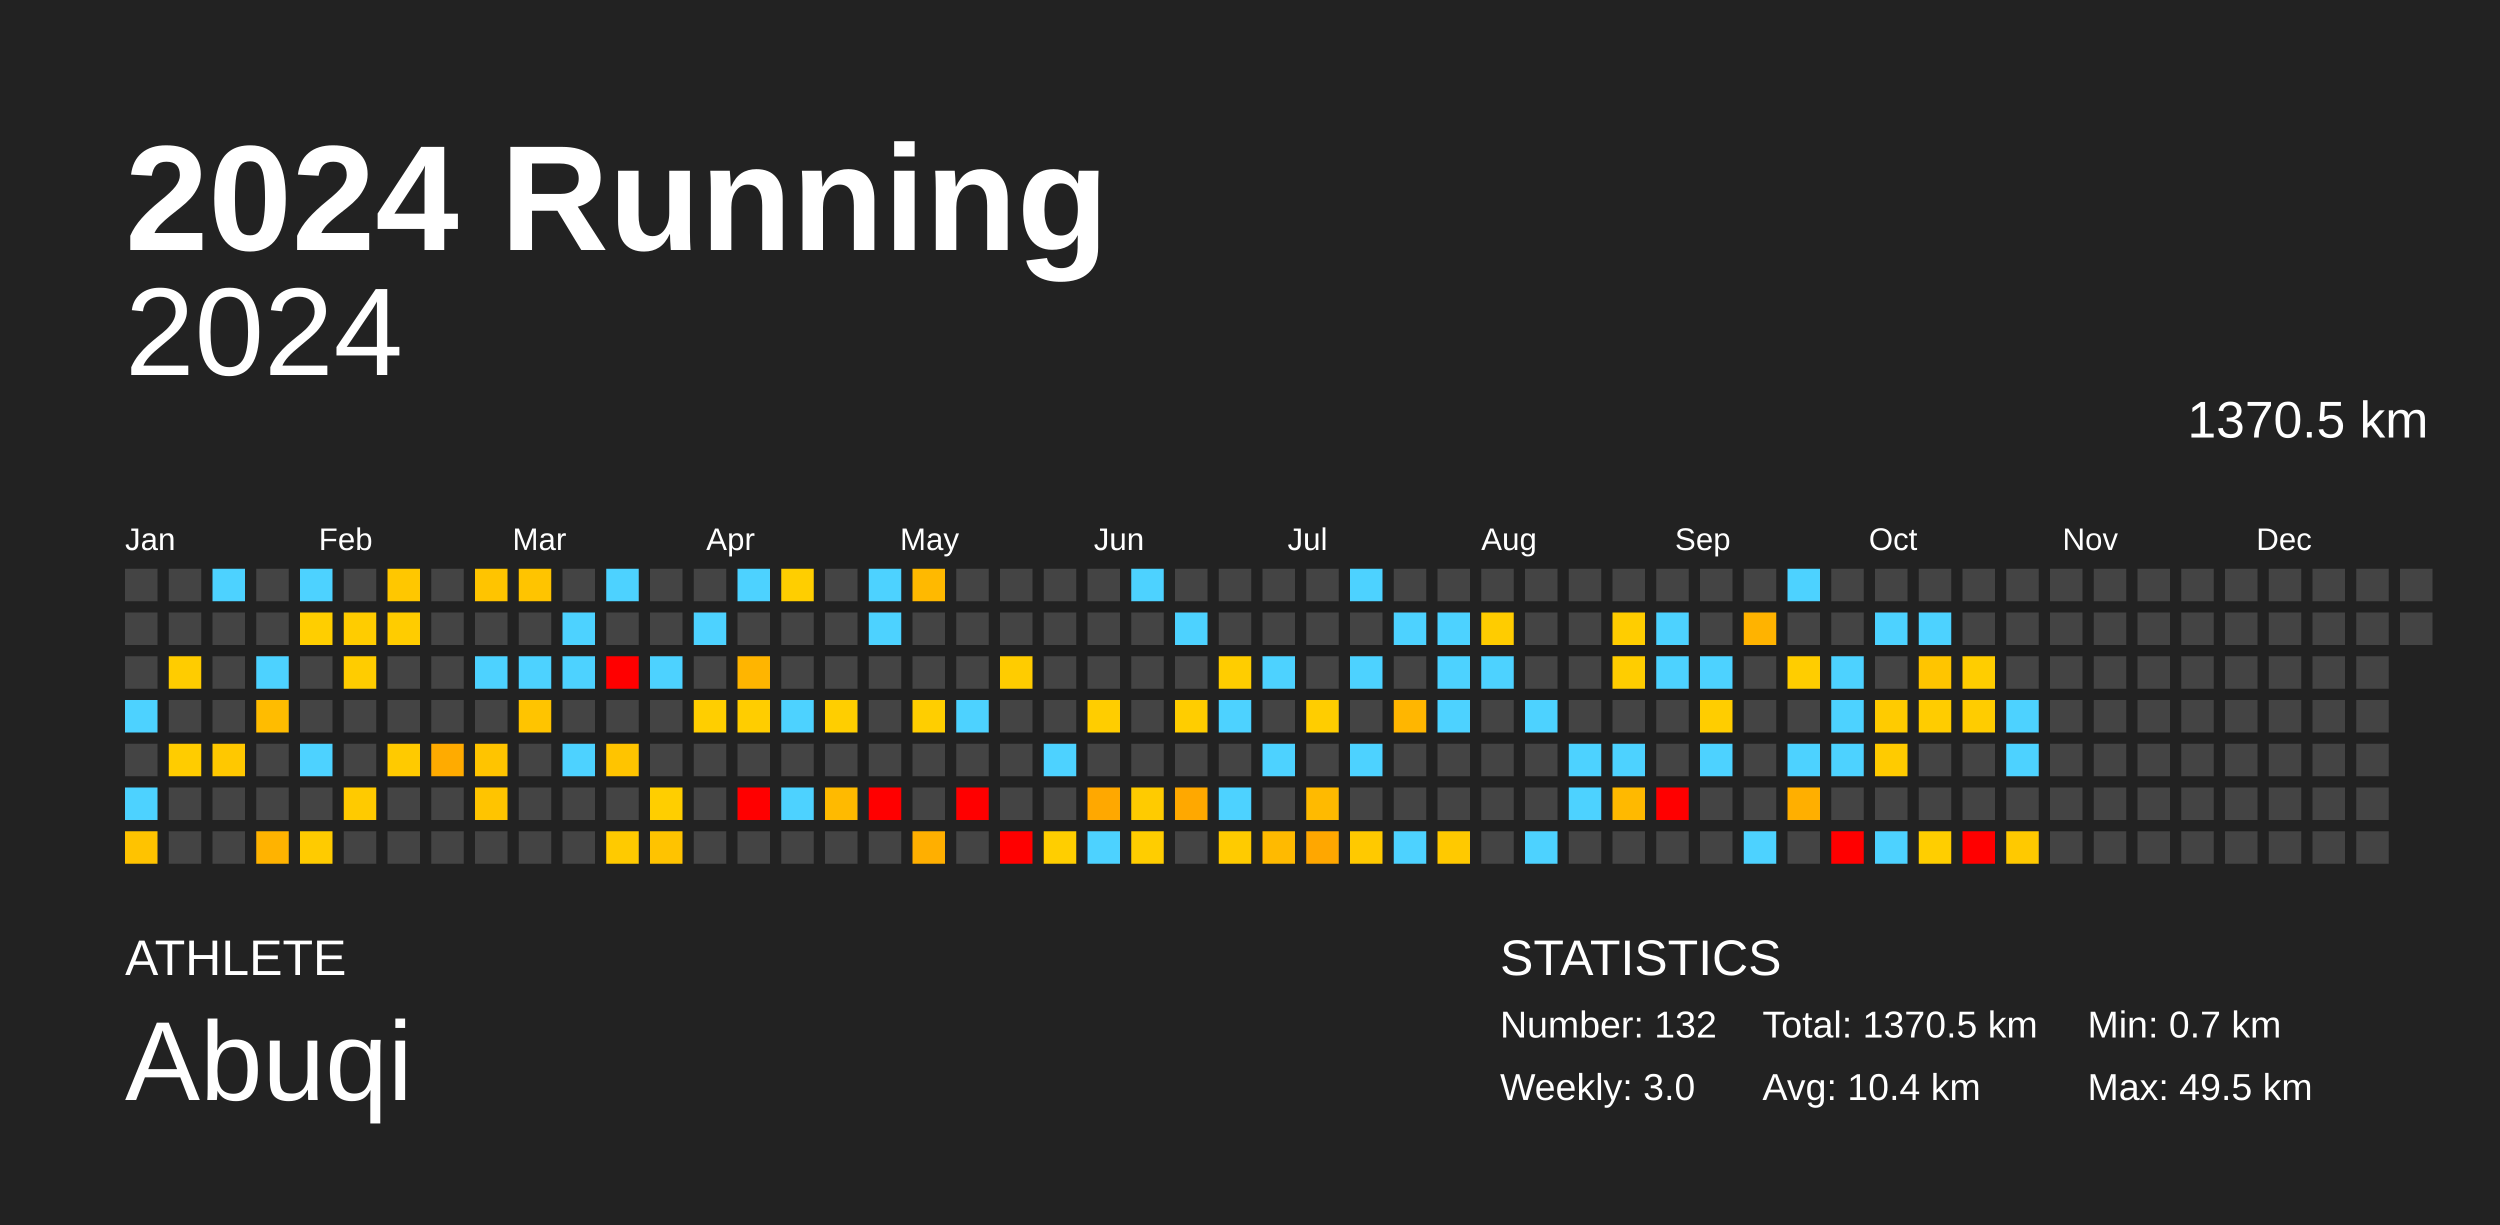
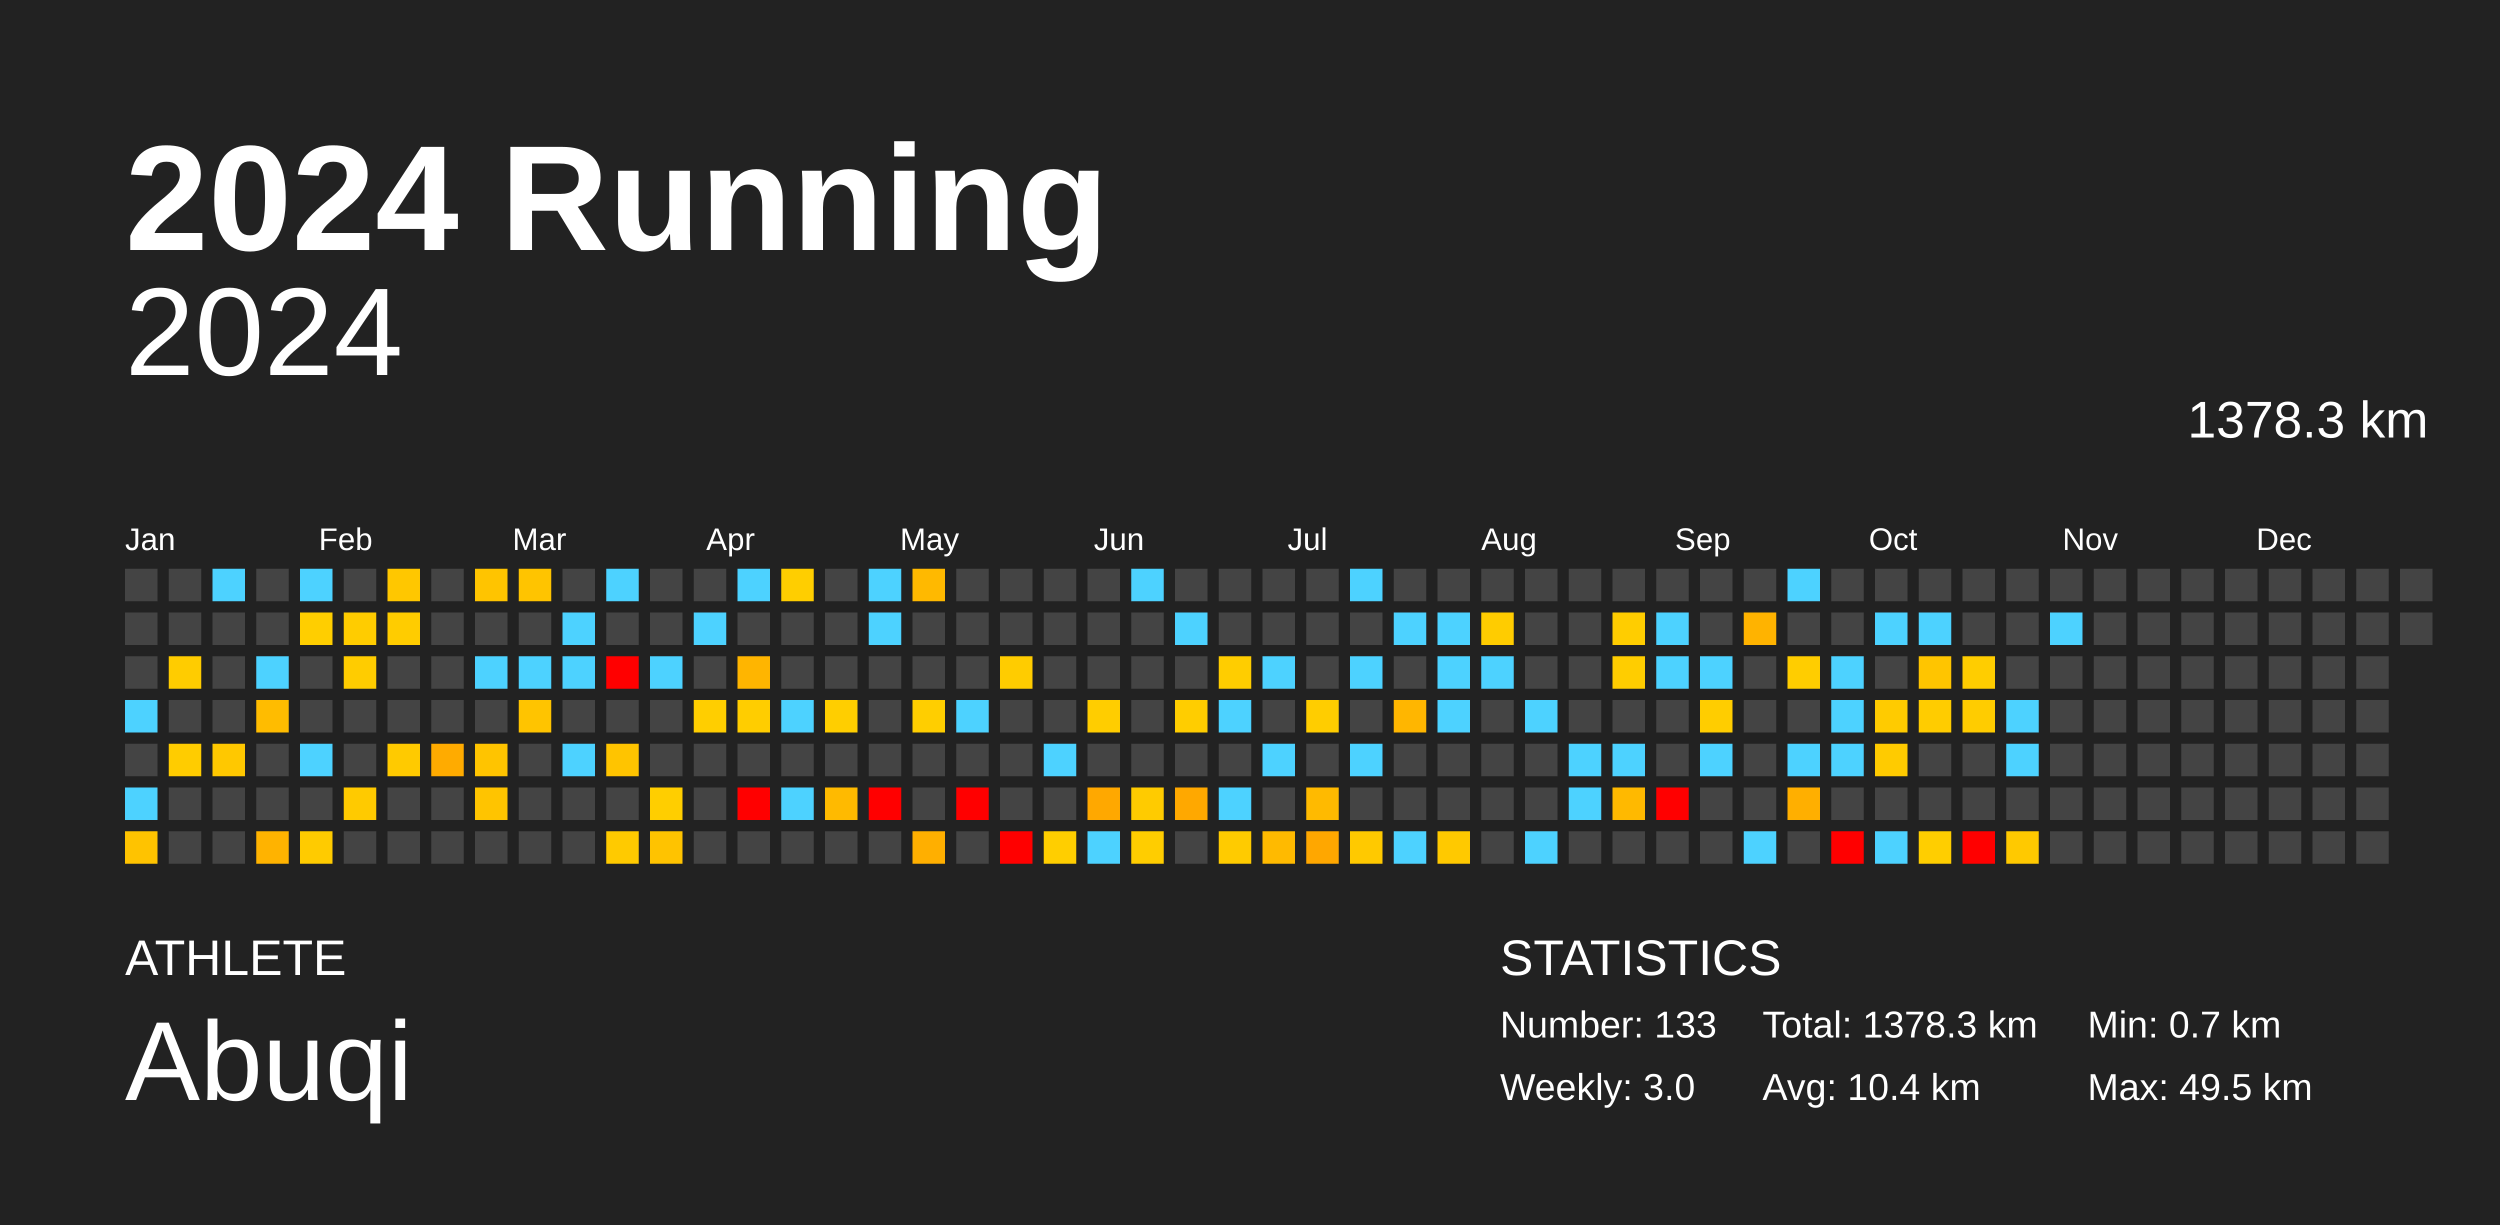
<svg xmlns="http://www.w3.org/2000/svg" baseProfile="full" height="98mm" version="1.1" viewBox="0,0,200,98" width="200mm">
  <defs />
  <rect fill="#222222" height="98" width="200" x="0" y="0" />
  <text fill="#FFFFFF" style="font-size:12px; font-family:Arial; font-weight:bold;" x="10" y="20">2024 Running</text>
  <text fill="#FFFFFF" style="font-size:4px; font-family:Arial" x="10" y="78">ATHLETE</text>
  <text fill="#FFFFFF" style="font-size:9px; font-family:Arial" x="10" y="88">Abuqi</text>
  <text fill="#FFFFFF" style="font-size:4px; font-family:Arial" x="120" y="78">STATISTICS</text>
-   <text fill="#FFFFFF" style="font-size:3px; font-family:Arial" x="120" y="83">Number: 132</text>
+   <text fill="#FFFFFF" style="font-size:3px; font-family:Arial" x="120" y="83">Number: 133</text>
  <text fill="#FFFFFF" style="font-size:3px; font-family:Arial" x="120" y="88">Weekly: 3.0</text>
-   <text fill="#FFFFFF" style="font-size:3px; font-family:Arial" x="141" y="83">Total: 1370.5 km</text>
+   <text fill="#FFFFFF" style="font-size:3px; font-family:Arial" x="141" y="83">Total: 1378.3 km</text>
  <text fill="#FFFFFF" style="font-size:3px; font-family:Arial" x="141" y="88">Avg: 10.4 km</text>
  <text fill="#FFFFFF" style="font-size:3px; font-family:Arial" x="167" y="83">Min: 0.7 km</text>
  <text fill="#FFFFFF" style="font-size:3px; font-family:Arial" x="167" y="88">Max: 49.5 km</text>
  <text alignment-baseline="hanging" fill="#FFFFFF" style="font-size:10.0px; font-family:Arial;" x="10" y="30">2024</text>
-   <text alignment-baseline="hanging" fill="#FFFFFF" style="font-size:4.125px; font-family:Arial;" x="175" y="35">1370.5 km</text>
+   <text alignment-baseline="hanging" fill="#FFFFFF" style="font-size:4.125px; font-family:Arial;" x="175" y="35">1378.3 km</text>
  <text fill="#FFFFFF" style="font-size:2.5px; font-family:Arial" x="10.0" y="44">Jan</text>
  <text fill="#FFFFFF" style="font-size:2.5px; font-family:Arial" x="25.5" y="44">Feb</text>
  <text fill="#FFFFFF" style="font-size:2.5px; font-family:Arial" x="41.0" y="44">Mar</text>
  <text fill="#FFFFFF" style="font-size:2.5px; font-family:Arial" x="56.5" y="44">Apr</text>
  <text fill="#FFFFFF" style="font-size:2.5px; font-family:Arial" x="72.0" y="44">May</text>
  <text fill="#FFFFFF" style="font-size:2.5px; font-family:Arial" x="87.5" y="44">Jun</text>
  <text fill="#FFFFFF" style="font-size:2.5px; font-family:Arial" x="103.0" y="44">Jul</text>
  <text fill="#FFFFFF" style="font-size:2.5px; font-family:Arial" x="118.5" y="44">Aug</text>
  <text fill="#FFFFFF" style="font-size:2.5px; font-family:Arial" x="134.0" y="44">Sep</text>
  <text fill="#FFFFFF" style="font-size:2.5px; font-family:Arial" x="149.5" y="44">Oct</text>
  <text fill="#FFFFFF" style="font-size:2.5px; font-family:Arial" x="165.0" y="44">Nov</text>
  <text fill="#FFFFFF" style="font-size:2.5px; font-family:Arial" x="180.5" y="44">Dec</text>
  <rect fill="#444444" height="2.6" width="2.6" x="10.0" y="45.5" />
  <rect fill="#444444" height="2.6" width="2.6" x="10.0" y="49.0" />
  <rect fill="#444444" height="2.6" width="2.6" x="10.0" y="52.5" />
  <rect fill="#4dd2ff" height="2.6" width="2.6" x="10.0" y="56.0" />
  <rect fill="#444444" height="2.6" width="2.6" x="10.0" y="59.5" />
  <rect fill="#4dd2ff" height="2.6" width="2.6" x="10.0" y="63.0" />
  <rect fill="#ffc300" height="2.6" width="2.6" x="10.0" y="66.5" />
  <rect fill="#444444" height="2.6" width="2.6" x="13.5" y="45.5" />
  <rect fill="#444444" height="2.6" width="2.6" x="13.5" y="49.0" />
  <rect fill="#ffcc00" height="2.6" width="2.6" x="13.5" y="52.5" />
  <rect fill="#444444" height="2.6" width="2.6" x="13.5" y="56.0" />
  <rect fill="#ffcc00" height="2.6" width="2.6" x="13.5" y="59.5" />
  <rect fill="#444444" height="2.6" width="2.6" x="13.5" y="63.0" />
  <rect fill="#444444" height="2.6" width="2.6" x="13.5" y="66.5" />
  <rect fill="#4dd2ff" height="2.6" width="2.6" x="17.0" y="45.5" />
  <rect fill="#444444" height="2.6" width="2.6" x="17.0" y="49.0" />
  <rect fill="#444444" height="2.6" width="2.6" x="17.0" y="52.5" />
  <rect fill="#444444" height="2.6" width="2.6" x="17.0" y="56.0" />
  <rect fill="#ffc800" height="2.6" width="2.6" x="17.0" y="59.5" />
  <rect fill="#444444" height="2.6" width="2.6" x="17.0" y="63.0" />
  <rect fill="#444444" height="2.6" width="2.6" x="17.0" y="66.5" />
  <rect fill="#444444" height="2.6" width="2.6" x="20.5" y="45.5" />
  <rect fill="#444444" height="2.6" width="2.6" x="20.5" y="49.0" />
  <rect fill="#4dd2ff" height="2.6" width="2.6" x="20.5" y="52.5" />
  <rect fill="#ffbc00" height="2.6" width="2.6" x="20.5" y="56.0" />
  <rect fill="#444444" height="2.6" width="2.6" x="20.5" y="59.5" />
  <rect fill="#444444" height="2.6" width="2.6" x="20.5" y="63.0" />
  <rect fill="#ffb300" height="2.6" width="2.6" x="20.5" y="66.5" />
  <rect fill="#4dd2ff" height="2.6" width="2.6" x="24.0" y="45.5" />
  <rect fill="#ffce00" height="2.6" width="2.6" x="24.0" y="49.0" />
  <rect fill="#444444" height="2.6" width="2.6" x="24.0" y="52.5" />
  <rect fill="#444444" height="2.6" width="2.6" x="24.0" y="56.0" />
  <rect fill="#4dd2ff" height="2.6" width="2.6" x="24.0" y="59.5" />
  <rect fill="#444444" height="2.6" width="2.6" x="24.0" y="63.0" />
  <rect fill="#ffcb00" height="2.6" width="2.6" x="24.0" y="66.5" />
  <rect fill="#444444" height="2.6" width="2.6" x="27.5" y="45.5" />
  <rect fill="#ffcc00" height="2.6" width="2.6" x="27.5" y="49.0" />
  <rect fill="#ffcc00" height="2.6" width="2.6" x="27.5" y="52.5" />
  <rect fill="#444444" height="2.6" width="2.6" x="27.5" y="56.0" />
  <rect fill="#444444" height="2.6" width="2.6" x="27.5" y="59.5" />
  <rect fill="#ffca00" height="2.6" width="2.6" x="27.5" y="63.0" />
  <rect fill="#444444" height="2.6" width="2.6" x="27.5" y="66.5" />
  <rect fill="#ffc700" height="2.6" width="2.6" x="31.0" y="45.5" />
  <rect fill="#ffcc00" height="2.6" width="2.6" x="31.0" y="49.0" />
  <rect fill="#444444" height="2.6" width="2.6" x="31.0" y="52.5" />
  <rect fill="#444444" height="2.6" width="2.6" x="31.0" y="56.0" />
  <rect fill="#ffca00" height="2.6" width="2.6" x="31.0" y="59.5" />
  <rect fill="#444444" height="2.6" width="2.6" x="31.0" y="63.0" />
  <rect fill="#444444" height="2.6" width="2.6" x="31.0" y="66.5" />
  <rect fill="#444444" height="2.6" width="2.6" x="34.5" y="45.5" />
  <rect fill="#444444" height="2.6" width="2.6" x="34.5" y="49.0" />
  <rect fill="#444444" height="2.6" width="2.6" x="34.5" y="52.5" />
  <rect fill="#444444" height="2.6" width="2.6" x="34.5" y="56.0" />
  <rect fill="#ffab00" height="2.6" width="2.6" x="34.5" y="59.5" />
  <rect fill="#444444" height="2.6" width="2.6" x="34.5" y="63.0" />
  <rect fill="#444444" height="2.6" width="2.6" x="34.5" y="66.5" />
  <rect fill="#ffc400" height="2.6" width="2.6" x="38.0" y="45.5" />
  <rect fill="#444444" height="2.6" width="2.6" x="38.0" y="49.0" />
  <rect fill="#4dd2ff" height="2.6" width="2.6" x="38.0" y="52.5" />
  <rect fill="#444444" height="2.6" width="2.6" x="38.0" y="56.0" />
  <rect fill="#ffc400" height="2.6" width="2.6" x="38.0" y="59.5" />
  <rect fill="#ffc400" height="2.6" width="2.6" x="38.0" y="63.0" />
  <rect fill="#444444" height="2.6" width="2.6" x="38.0" y="66.5" />
  <rect fill="#ffc400" height="2.6" width="2.6" x="41.5" y="45.5" />
  <rect fill="#444444" height="2.6" width="2.6" x="41.5" y="49.0" />
  <rect fill="#4dd2ff" height="2.6" width="2.6" x="41.5" y="52.5" />
  <rect fill="#ffc400" height="2.6" width="2.6" x="41.5" y="56.0" />
  <rect fill="#444444" height="2.6" width="2.6" x="41.5" y="59.5" />
  <rect fill="#444444" height="2.6" width="2.6" x="41.5" y="63.0" />
  <rect fill="#444444" height="2.6" width="2.6" x="41.5" y="66.5" />
  <rect fill="#444444" height="2.6" width="2.6" x="45.0" y="45.5" />
  <rect fill="#4dd2ff" height="2.6" width="2.6" x="45.0" y="49.0" />
  <rect fill="#4dd2ff" height="2.6" width="2.6" x="45.0" y="52.5" />
  <rect fill="#444444" height="2.6" width="2.6" x="45.0" y="56.0" />
  <rect fill="#4dd2ff" height="2.6" width="2.6" x="45.0" y="59.5" />
  <rect fill="#444444" height="2.6" width="2.6" x="45.0" y="63.0" />
  <rect fill="#444444" height="2.6" width="2.6" x="45.0" y="66.5" />
  <rect fill="#4dd2ff" height="2.6" width="2.6" x="48.5" y="45.5" />
  <rect fill="#444444" height="2.6" width="2.6" x="48.5" y="49.0" />
  <rect fill="red" height="2.6" width="2.6" x="48.5" y="52.5" />
  <rect fill="#444444" height="2.6" width="2.6" x="48.5" y="56.0" />
  <rect fill="#ffc400" height="2.6" width="2.6" x="48.5" y="59.5" />
  <rect fill="#444444" height="2.6" width="2.6" x="48.5" y="63.0" />
  <rect fill="#ffca00" height="2.6" width="2.6" x="48.5" y="66.5" />
  <rect fill="#444444" height="2.6" width="2.6" x="52.0" y="45.5" />
  <rect fill="#444444" height="2.6" width="2.6" x="52.0" y="49.0" />
  <rect fill="#4dd2ff" height="2.6" width="2.6" x="52.0" y="52.5" />
  <rect fill="#444444" height="2.6" width="2.6" x="52.0" y="56.0" />
  <rect fill="#444444" height="2.6" width="2.6" x="52.0" y="59.5" />
  <rect fill="#ffce00" height="2.6" width="2.6" x="52.0" y="63.0" />
  <rect fill="#ffc300" height="2.6" width="2.6" x="52.0" y="66.5" />
  <rect fill="#444444" height="2.6" width="2.6" x="55.5" y="45.5" />
  <rect fill="#4dd2ff" height="2.6" width="2.6" x="55.5" y="49.0" />
  <rect fill="#444444" height="2.6" width="2.6" x="55.5" y="52.5" />
  <rect fill="#ffce00" height="2.6" width="2.6" x="55.5" y="56.0" />
  <rect fill="#444444" height="2.6" width="2.6" x="55.5" y="59.5" />
  <rect fill="#444444" height="2.6" width="2.6" x="55.5" y="63.0" />
  <rect fill="#444444" height="2.6" width="2.6" x="55.5" y="66.5" />
  <rect fill="#4dd2ff" height="2.6" width="2.6" x="59.0" y="45.5" />
  <rect fill="#444444" height="2.6" width="2.6" x="59.0" y="49.0" />
  <rect fill="#ffb500" height="2.6" width="2.6" x="59.0" y="52.5" />
  <rect fill="#ffcd00" height="2.6" width="2.6" x="59.0" y="56.0" />
  <rect fill="#444444" height="2.6" width="2.6" x="59.0" y="59.5" />
  <rect fill="red" height="2.6" width="2.6" x="59.0" y="63.0" />
  <rect fill="#444444" height="2.6" width="2.6" x="59.0" y="66.5" />
  <rect fill="#ffce00" height="2.6" width="2.6" x="62.5" y="45.5" />
  <rect fill="#444444" height="2.6" width="2.6" x="62.5" y="49.0" />
  <rect fill="#444444" height="2.6" width="2.6" x="62.5" y="52.5" />
  <rect fill="#4dd2ff" height="2.6" width="2.6" x="62.5" y="56.0" />
  <rect fill="#444444" height="2.6" width="2.6" x="62.5" y="59.5" />
  <rect fill="#4dd2ff" height="2.6" width="2.6" x="62.5" y="63.0" />
  <rect fill="#444444" height="2.6" width="2.6" x="62.5" y="66.5" />
  <rect fill="#444444" height="2.6" width="2.6" x="66.0" y="45.5" />
  <rect fill="#444444" height="2.6" width="2.6" x="66.0" y="49.0" />
  <rect fill="#444444" height="2.6" width="2.6" x="66.0" y="52.5" />
  <rect fill="#ffce00" height="2.6" width="2.6" x="66.0" y="56.0" />
  <rect fill="#444444" height="2.6" width="2.6" x="66.0" y="59.5" />
  <rect fill="#ffba00" height="2.6" width="2.6" x="66.0" y="63.0" />
  <rect fill="#444444" height="2.6" width="2.6" x="66.0" y="66.5" />
  <rect fill="#4dd2ff" height="2.6" width="2.6" x="69.5" y="45.5" />
  <rect fill="#4dd2ff" height="2.6" width="2.6" x="69.5" y="49.0" />
  <rect fill="#444444" height="2.6" width="2.6" x="69.5" y="52.5" />
  <rect fill="#444444" height="2.6" width="2.6" x="69.5" y="56.0" />
  <rect fill="#444444" height="2.6" width="2.6" x="69.5" y="59.5" />
  <rect fill="red" height="2.6" width="2.6" x="69.5" y="63.0" />
  <rect fill="#444444" height="2.6" width="2.6" x="69.5" y="66.5" />
  <rect fill="#ffb900" height="2.6" width="2.6" x="73.0" y="45.5" />
  <rect fill="#444444" height="2.6" width="2.6" x="73.0" y="49.0" />
  <rect fill="#444444" height="2.6" width="2.6" x="73.0" y="52.5" />
  <rect fill="#ffce00" height="2.6" width="2.6" x="73.0" y="56.0" />
  <rect fill="#444444" height="2.6" width="2.6" x="73.0" y="59.5" />
  <rect fill="#444444" height="2.6" width="2.6" x="73.0" y="63.0" />
  <rect fill="#ffaf00" height="2.6" width="2.6" x="73.0" y="66.5" />
  <rect fill="#444444" height="2.6" width="2.6" x="76.5" y="45.5" />
  <rect fill="#444444" height="2.6" width="2.6" x="76.5" y="49.0" />
  <rect fill="#444444" height="2.6" width="2.6" x="76.5" y="52.5" />
  <rect fill="#4dd2ff" height="2.6" width="2.6" x="76.5" y="56.0" />
  <rect fill="#444444" height="2.6" width="2.6" x="76.5" y="59.5" />
  <rect fill="red" height="2.6" width="2.6" x="76.5" y="63.0" />
  <rect fill="#444444" height="2.6" width="2.6" x="76.5" y="66.5" />
  <rect fill="#444444" height="2.6" width="2.6" x="80.0" y="45.5" />
  <rect fill="#444444" height="2.6" width="2.6" x="80.0" y="49.0" />
  <rect fill="#ffcc00" height="2.6" width="2.6" x="80.0" y="52.5" />
  <rect fill="#444444" height="2.6" width="2.6" x="80.0" y="56.0" />
  <rect fill="#444444" height="2.6" width="2.6" x="80.0" y="59.5" />
  <rect fill="#444444" height="2.6" width="2.6" x="80.0" y="63.0" />
  <rect fill="red" height="2.6" width="2.6" x="80.0" y="66.5" />
  <rect fill="#444444" height="2.6" width="2.6" x="83.5" y="45.5" />
  <rect fill="#444444" height="2.6" width="2.6" x="83.5" y="49.0" />
  <rect fill="#444444" height="2.6" width="2.6" x="83.5" y="52.5" />
  <rect fill="#444444" height="2.6" width="2.6" x="83.5" y="56.0" />
  <rect fill="#4dd2ff" height="2.6" width="2.6" x="83.5" y="59.5" />
  <rect fill="#444444" height="2.6" width="2.6" x="83.5" y="63.0" />
  <rect fill="#ffce00" height="2.6" width="2.6" x="83.5" y="66.5" />
  <rect fill="#444444" height="2.6" width="2.6" x="87.0" y="45.5" />
  <rect fill="#444444" height="2.6" width="2.6" x="87.0" y="49.0" />
  <rect fill="#444444" height="2.6" width="2.6" x="87.0" y="52.5" />
  <rect fill="#ffcd00" height="2.6" width="2.6" x="87.0" y="56.0" />
  <rect fill="#444444" height="2.6" width="2.6" x="87.0" y="59.5" />
  <rect fill="#ffa800" height="2.6" width="2.6" x="87.0" y="63.0" />
  <rect fill="#4dd2ff" height="2.6" width="2.6" x="87.0" y="66.5" />
  <rect fill="#4dd2ff" height="2.6" width="2.6" x="90.5" y="45.5" />
  <rect fill="#444444" height="2.6" width="2.6" x="90.5" y="49.0" />
  <rect fill="#444444" height="2.6" width="2.6" x="90.5" y="52.5" />
  <rect fill="#444444" height="2.6" width="2.6" x="90.5" y="56.0" />
  <rect fill="#444444" height="2.6" width="2.6" x="90.5" y="59.5" />
  <rect fill="#ffcb00" height="2.6" width="2.6" x="90.5" y="63.0" />
  <rect fill="#ffcd00" height="2.6" width="2.6" x="90.5" y="66.5" />
  <rect fill="#444444" height="2.6" width="2.6" x="94.0" y="45.5" />
  <rect fill="#4dd2ff" height="2.6" width="2.6" x="94.0" y="49.0" />
  <rect fill="#444444" height="2.6" width="2.6" x="94.0" y="52.5" />
  <rect fill="#ffcd00" height="2.6" width="2.6" x="94.0" y="56.0" />
  <rect fill="#444444" height="2.6" width="2.6" x="94.0" y="59.5" />
  <rect fill="#ffa800" height="2.6" width="2.6" x="94.0" y="63.0" />
  <rect fill="#444444" height="2.6" width="2.6" x="94.0" y="66.5" />
  <rect fill="#444444" height="2.6" width="2.6" x="97.5" y="45.5" />
  <rect fill="#444444" height="2.6" width="2.6" x="97.5" y="49.0" />
  <rect fill="#ffcd00" height="2.6" width="2.6" x="97.5" y="52.5" />
  <rect fill="#4dd2ff" height="2.6" width="2.6" x="97.5" y="56.0" />
  <rect fill="#444444" height="2.6" width="2.6" x="97.5" y="59.5" />
  <rect fill="#4dd2ff" height="2.6" width="2.6" x="97.5" y="63.0" />
  <rect fill="#ffcb00" height="2.6" width="2.6" x="97.5" y="66.5" />
  <rect fill="#444444" height="2.6" width="2.6" x="101.0" y="45.5" />
  <rect fill="#444444" height="2.6" width="2.6" x="101.0" y="49.0" />
  <rect fill="#4dd2ff" height="2.6" width="2.6" x="101.0" y="52.5" />
  <rect fill="#444444" height="2.6" width="2.6" x="101.0" y="56.0" />
  <rect fill="#4dd2ff" height="2.6" width="2.6" x="101.0" y="59.5" />
  <rect fill="#444444" height="2.6" width="2.6" x="101.0" y="63.0" />
  <rect fill="#ffba00" height="2.6" width="2.6" x="101.0" y="66.5" />
  <rect fill="#444444" height="2.6" width="2.6" x="104.5" y="45.5" />
  <rect fill="#444444" height="2.6" width="2.6" x="104.5" y="49.0" />
  <rect fill="#444444" height="2.6" width="2.6" x="104.5" y="52.5" />
  <rect fill="#ffcd00" height="2.6" width="2.6" x="104.5" y="56.0" />
  <rect fill="#444444" height="2.6" width="2.6" x="104.5" y="59.5" />
  <rect fill="#ffba00" height="2.6" width="2.6" x="104.5" y="63.0" />
  <rect fill="#ffa700" height="2.6" width="2.6" x="104.5" y="66.5" />
  <rect fill="#4dd2ff" height="2.6" width="2.6" x="108.0" y="45.5" />
  <rect fill="#444444" height="2.6" width="2.6" x="108.0" y="49.0" />
  <rect fill="#4dd2ff" height="2.6" width="2.6" x="108.0" y="52.5" />
  <rect fill="#444444" height="2.6" width="2.6" x="108.0" y="56.0" />
  <rect fill="#4dd2ff" height="2.6" width="2.6" x="108.0" y="59.5" />
  <rect fill="#444444" height="2.6" width="2.6" x="108.0" y="63.0" />
  <rect fill="#ffc900" height="2.6" width="2.6" x="108.0" y="66.5" />
  <rect fill="#444444" height="2.6" width="2.6" x="111.5" y="45.5" />
  <rect fill="#4dd2ff" height="2.6" width="2.6" x="111.5" y="49.0" />
  <rect fill="#444444" height="2.6" width="2.6" x="111.5" y="52.5" />
  <rect fill="#ffb600" height="2.6" width="2.6" x="111.5" y="56.0" />
  <rect fill="#444444" height="2.6" width="2.6" x="111.5" y="59.5" />
  <rect fill="#444444" height="2.6" width="2.6" x="111.5" y="63.0" />
  <rect fill="#4dd2ff" height="2.6" width="2.6" x="111.5" y="66.5" />
  <rect fill="#444444" height="2.6" width="2.6" x="115.0" y="45.5" />
  <rect fill="#4dd2ff" height="2.6" width="2.6" x="115.0" y="49.0" />
  <rect fill="#4dd2ff" height="2.6" width="2.6" x="115.0" y="52.5" />
  <rect fill="#4dd2ff" height="2.6" width="2.6" x="115.0" y="56.0" />
  <rect fill="#444444" height="2.6" width="2.6" x="115.0" y="59.5" />
  <rect fill="#444444" height="2.6" width="2.6" x="115.0" y="63.0" />
  <rect fill="#ffc900" height="2.6" width="2.6" x="115.0" y="66.5" />
  <rect fill="#444444" height="2.6" width="2.6" x="118.5" y="45.5" />
  <rect fill="#ffcc00" height="2.6" width="2.6" x="118.5" y="49.0" />
  <rect fill="#4dd2ff" height="2.6" width="2.6" x="118.5" y="52.5" />
  <rect fill="#444444" height="2.6" width="2.6" x="118.5" y="56.0" />
  <rect fill="#444444" height="2.6" width="2.6" x="118.5" y="59.5" />
  <rect fill="#444444" height="2.6" width="2.6" x="118.5" y="63.0" />
  <rect fill="#444444" height="2.6" width="2.6" x="118.5" y="66.5" />
  <rect fill="#444444" height="2.6" width="2.6" x="122.0" y="45.5" />
  <rect fill="#444444" height="2.6" width="2.6" x="122.0" y="49.0" />
  <rect fill="#444444" height="2.6" width="2.6" x="122.0" y="52.5" />
  <rect fill="#4dd2ff" height="2.6" width="2.6" x="122.0" y="56.0" />
  <rect fill="#444444" height="2.6" width="2.6" x="122.0" y="59.5" />
  <rect fill="#444444" height="2.6" width="2.6" x="122.0" y="63.0" />
  <rect fill="#4dd2ff" height="2.6" width="2.6" x="122.0" y="66.5" />
  <rect fill="#444444" height="2.6" width="2.6" x="125.5" y="45.5" />
  <rect fill="#444444" height="2.6" width="2.6" x="125.5" y="49.0" />
  <rect fill="#444444" height="2.6" width="2.6" x="125.5" y="52.5" />
  <rect fill="#444444" height="2.6" width="2.6" x="125.5" y="56.0" />
  <rect fill="#4dd2ff" height="2.6" width="2.6" x="125.5" y="59.5" />
  <rect fill="#4dd2ff" height="2.6" width="2.6" x="125.5" y="63.0" />
  <rect fill="#444444" height="2.6" width="2.6" x="125.5" y="66.5" />
  <rect fill="#444444" height="2.6" width="2.6" x="129.0" y="45.5" />
  <rect fill="#ffcd00" height="2.6" width="2.6" x="129.0" y="49.0" />
  <rect fill="#ffcd00" height="2.6" width="2.6" x="129.0" y="52.5" />
  <rect fill="#444444" height="2.6" width="2.6" x="129.0" y="56.0" />
  <rect fill="#4dd2ff" height="2.6" width="2.6" x="129.0" y="59.5" />
  <rect fill="#ffb900" height="2.6" width="2.6" x="129.0" y="63.0" />
  <rect fill="#444444" height="2.6" width="2.6" x="129.0" y="66.5" />
  <rect fill="#444444" height="2.6" width="2.6" x="132.5" y="45.5" />
  <rect fill="#4dd2ff" height="2.6" width="2.6" x="132.5" y="49.0" />
  <rect fill="#4dd2ff" height="2.6" width="2.6" x="132.5" y="52.5" />
  <rect fill="#444444" height="2.6" width="2.6" x="132.5" y="56.0" />
  <rect fill="#444444" height="2.6" width="2.6" x="132.5" y="59.5" />
  <rect fill="red" height="2.6" width="2.6" x="132.5" y="63.0" />
  <rect fill="#444444" height="2.6" width="2.6" x="132.5" y="66.5" />
  <rect fill="#444444" height="2.6" width="2.6" x="136.0" y="45.5" />
  <rect fill="#444444" height="2.6" width="2.6" x="136.0" y="49.0" />
  <rect fill="#4dd2ff" height="2.6" width="2.6" x="136.0" y="52.5" />
  <rect fill="#ffcd00" height="2.6" width="2.6" x="136.0" y="56.0" />
  <rect fill="#4dd2ff" height="2.6" width="2.6" x="136.0" y="59.5" />
  <rect fill="#444444" height="2.6" width="2.6" x="136.0" y="63.0" />
  <rect fill="#444444" height="2.6" width="2.6" x="136.0" y="66.5" />
  <rect fill="#444444" height="2.6" width="2.6" x="139.5" y="45.5" />
  <rect fill="#ffb300" height="2.6" width="2.6" x="139.5" y="49.0" />
  <rect fill="#444444" height="2.6" width="2.6" x="139.5" y="52.5" />
  <rect fill="#444444" height="2.6" width="2.6" x="139.5" y="56.0" />
  <rect fill="#444444" height="2.6" width="2.6" x="139.5" y="59.5" />
  <rect fill="#444444" height="2.6" width="2.6" x="139.5" y="63.0" />
  <rect fill="#4dd2ff" height="2.6" width="2.6" x="139.5" y="66.5" />
  <rect fill="#4dd2ff" height="2.6" width="2.6" x="143.0" y="45.5" />
  <rect fill="#444444" height="2.6" width="2.6" x="143.0" y="49.0" />
  <rect fill="#ffcd00" height="2.6" width="2.6" x="143.0" y="52.5" />
  <rect fill="#444444" height="2.6" width="2.6" x="143.0" y="56.0" />
  <rect fill="#4dd2ff" height="2.6" width="2.6" x="143.0" y="59.5" />
  <rect fill="#ffaf00" height="2.6" width="2.6" x="143.0" y="63.0" />
  <rect fill="#444444" height="2.6" width="2.6" x="143.0" y="66.5" />
  <rect fill="#444444" height="2.6" width="2.6" x="146.5" y="45.5" />
  <rect fill="#444444" height="2.6" width="2.6" x="146.5" y="49.0" />
  <rect fill="#4dd2ff" height="2.6" width="2.6" x="146.5" y="52.5" />
  <rect fill="#4dd2ff" height="2.6" width="2.6" x="146.5" y="56.0" />
  <rect fill="#4dd2ff" height="2.6" width="2.6" x="146.5" y="59.5" />
  <rect fill="#444444" height="2.6" width="2.6" x="146.5" y="63.0" />
  <rect fill="red" height="2.6" width="2.6" x="146.5" y="66.5" />
  <rect fill="#444444" height="2.6" width="2.6" x="150.0" y="45.5" />
  <rect fill="#4dd2ff" height="2.6" width="2.6" x="150.0" y="49.0" />
  <rect fill="#444444" height="2.6" width="2.6" x="150.0" y="52.5" />
  <rect fill="#ffcb00" height="2.6" width="2.6" x="150.0" y="56.0" />
  <rect fill="#ffcb00" height="2.6" width="2.6" x="150.0" y="59.5" />
  <rect fill="#444444" height="2.6" width="2.6" x="150.0" y="63.0" />
  <rect fill="#4dd2ff" height="2.6" width="2.6" x="150.0" y="66.5" />
  <rect fill="#444444" height="2.6" width="2.6" x="153.5" y="45.5" />
  <rect fill="#4dd2ff" height="2.6" width="2.6" x="153.5" y="49.0" />
  <rect fill="#ffc500" height="2.6" width="2.6" x="153.5" y="52.5" />
  <rect fill="#ffcc00" height="2.6" width="2.6" x="153.5" y="56.0" />
  <rect fill="#444444" height="2.6" width="2.6" x="153.5" y="59.5" />
  <rect fill="#444444" height="2.6" width="2.6" x="153.5" y="63.0" />
  <rect fill="#ffce00" height="2.6" width="2.6" x="153.5" y="66.5" />
  <rect fill="#444444" height="2.6" width="2.6" x="157.0" y="45.5" />
  <rect fill="#444444" height="2.6" width="2.6" x="157.0" y="49.0" />
  <rect fill="#ffcd00" height="2.6" width="2.6" x="157.0" y="52.5" />
  <rect fill="#ffcc00" height="2.6" width="2.6" x="157.0" y="56.0" />
  <rect fill="#444444" height="2.6" width="2.6" x="157.0" y="59.5" />
  <rect fill="#444444" height="2.6" width="2.6" x="157.0" y="63.0" />
  <rect fill="red" height="2.6" width="2.6" x="157.0" y="66.5" />
  <rect fill="#444444" height="2.6" width="2.6" x="160.5" y="45.5" />
  <rect fill="#444444" height="2.6" width="2.6" x="160.5" y="49.0" />
  <rect fill="#444444" height="2.6" width="2.6" x="160.5" y="52.5" />
  <rect fill="#4dd2ff" height="2.6" width="2.6" x="160.5" y="56.0" />
  <rect fill="#4dd2ff" height="2.6" width="2.6" x="160.5" y="59.5" />
  <rect fill="#444444" height="2.6" width="2.6" x="160.5" y="63.0" />
  <rect fill="#ffc900" height="2.6" width="2.6" x="160.5" y="66.5" />
  <rect fill="#444444" height="2.6" width="2.6" x="164.0" y="45.5" />
-   <rect fill="#444444" height="2.6" width="2.6" x="164.0" y="49.0" />
+   <rect fill="#4dd2ff" height="2.6" width="2.6" x="164.0" y="49.0" />
  <rect fill="#444444" height="2.6" width="2.6" x="164.0" y="52.5" />
  <rect fill="#444444" height="2.6" width="2.6" x="164.0" y="56.0" />
  <rect fill="#444444" height="2.6" width="2.6" x="164.0" y="59.5" />
  <rect fill="#444444" height="2.6" width="2.6" x="164.0" y="63.0" />
  <rect fill="#444444" height="2.6" width="2.6" x="164.0" y="66.5" />
  <rect fill="#444444" height="2.6" width="2.6" x="167.5" y="45.5" />
  <rect fill="#444444" height="2.6" width="2.6" x="167.5" y="49.0" />
  <rect fill="#444444" height="2.6" width="2.6" x="167.5" y="52.5" />
  <rect fill="#444444" height="2.6" width="2.6" x="167.5" y="56.0" />
  <rect fill="#444444" height="2.6" width="2.6" x="167.5" y="59.5" />
  <rect fill="#444444" height="2.6" width="2.6" x="167.5" y="63.0" />
  <rect fill="#444444" height="2.6" width="2.6" x="167.5" y="66.5" />
  <rect fill="#444444" height="2.6" width="2.6" x="171.0" y="45.5" />
  <rect fill="#444444" height="2.6" width="2.6" x="171.0" y="49.0" />
  <rect fill="#444444" height="2.6" width="2.6" x="171.0" y="52.5" />
  <rect fill="#444444" height="2.6" width="2.6" x="171.0" y="56.0" />
  <rect fill="#444444" height="2.6" width="2.6" x="171.0" y="59.5" />
  <rect fill="#444444" height="2.6" width="2.6" x="171.0" y="63.0" />
  <rect fill="#444444" height="2.6" width="2.6" x="171.0" y="66.5" />
  <rect fill="#444444" height="2.6" width="2.6" x="174.5" y="45.5" />
  <rect fill="#444444" height="2.6" width="2.6" x="174.5" y="49.0" />
  <rect fill="#444444" height="2.6" width="2.6" x="174.5" y="52.5" />
  <rect fill="#444444" height="2.6" width="2.6" x="174.5" y="56.0" />
  <rect fill="#444444" height="2.6" width="2.6" x="174.5" y="59.5" />
  <rect fill="#444444" height="2.6" width="2.6" x="174.5" y="63.0" />
  <rect fill="#444444" height="2.6" width="2.6" x="174.5" y="66.5" />
  <rect fill="#444444" height="2.6" width="2.6" x="178.0" y="45.5" />
  <rect fill="#444444" height="2.6" width="2.6" x="178.0" y="49.0" />
  <rect fill="#444444" height="2.6" width="2.6" x="178.0" y="52.5" />
  <rect fill="#444444" height="2.6" width="2.6" x="178.0" y="56.0" />
  <rect fill="#444444" height="2.6" width="2.6" x="178.0" y="59.5" />
  <rect fill="#444444" height="2.6" width="2.6" x="178.0" y="63.0" />
  <rect fill="#444444" height="2.6" width="2.6" x="178.0" y="66.5" />
  <rect fill="#444444" height="2.6" width="2.6" x="181.5" y="45.5" />
  <rect fill="#444444" height="2.6" width="2.6" x="181.5" y="49.0" />
  <rect fill="#444444" height="2.6" width="2.6" x="181.5" y="52.5" />
  <rect fill="#444444" height="2.6" width="2.6" x="181.5" y="56.0" />
  <rect fill="#444444" height="2.6" width="2.6" x="181.5" y="59.5" />
  <rect fill="#444444" height="2.6" width="2.6" x="181.5" y="63.0" />
  <rect fill="#444444" height="2.6" width="2.6" x="181.5" y="66.5" />
  <rect fill="#444444" height="2.6" width="2.6" x="185.0" y="45.5" />
  <rect fill="#444444" height="2.6" width="2.6" x="185.0" y="49.0" />
  <rect fill="#444444" height="2.6" width="2.6" x="185.0" y="52.5" />
  <rect fill="#444444" height="2.6" width="2.6" x="185.0" y="56.0" />
  <rect fill="#444444" height="2.6" width="2.6" x="185.0" y="59.5" />
  <rect fill="#444444" height="2.6" width="2.6" x="185.0" y="63.0" />
  <rect fill="#444444" height="2.6" width="2.6" x="185.0" y="66.5" />
  <rect fill="#444444" height="2.6" width="2.6" x="188.5" y="45.5" />
  <rect fill="#444444" height="2.6" width="2.6" x="188.5" y="49.0" />
  <rect fill="#444444" height="2.6" width="2.6" x="188.5" y="52.5" />
  <rect fill="#444444" height="2.6" width="2.6" x="188.5" y="56.0" />
  <rect fill="#444444" height="2.6" width="2.6" x="188.5" y="59.5" />
  <rect fill="#444444" height="2.6" width="2.6" x="188.5" y="63.0" />
  <rect fill="#444444" height="2.6" width="2.6" x="188.5" y="66.5" />
  <rect fill="#444444" height="2.6" width="2.6" x="192.0" y="45.5" />
  <rect fill="#444444" height="2.6" width="2.6" x="192.0" y="49.0" />
</svg>
